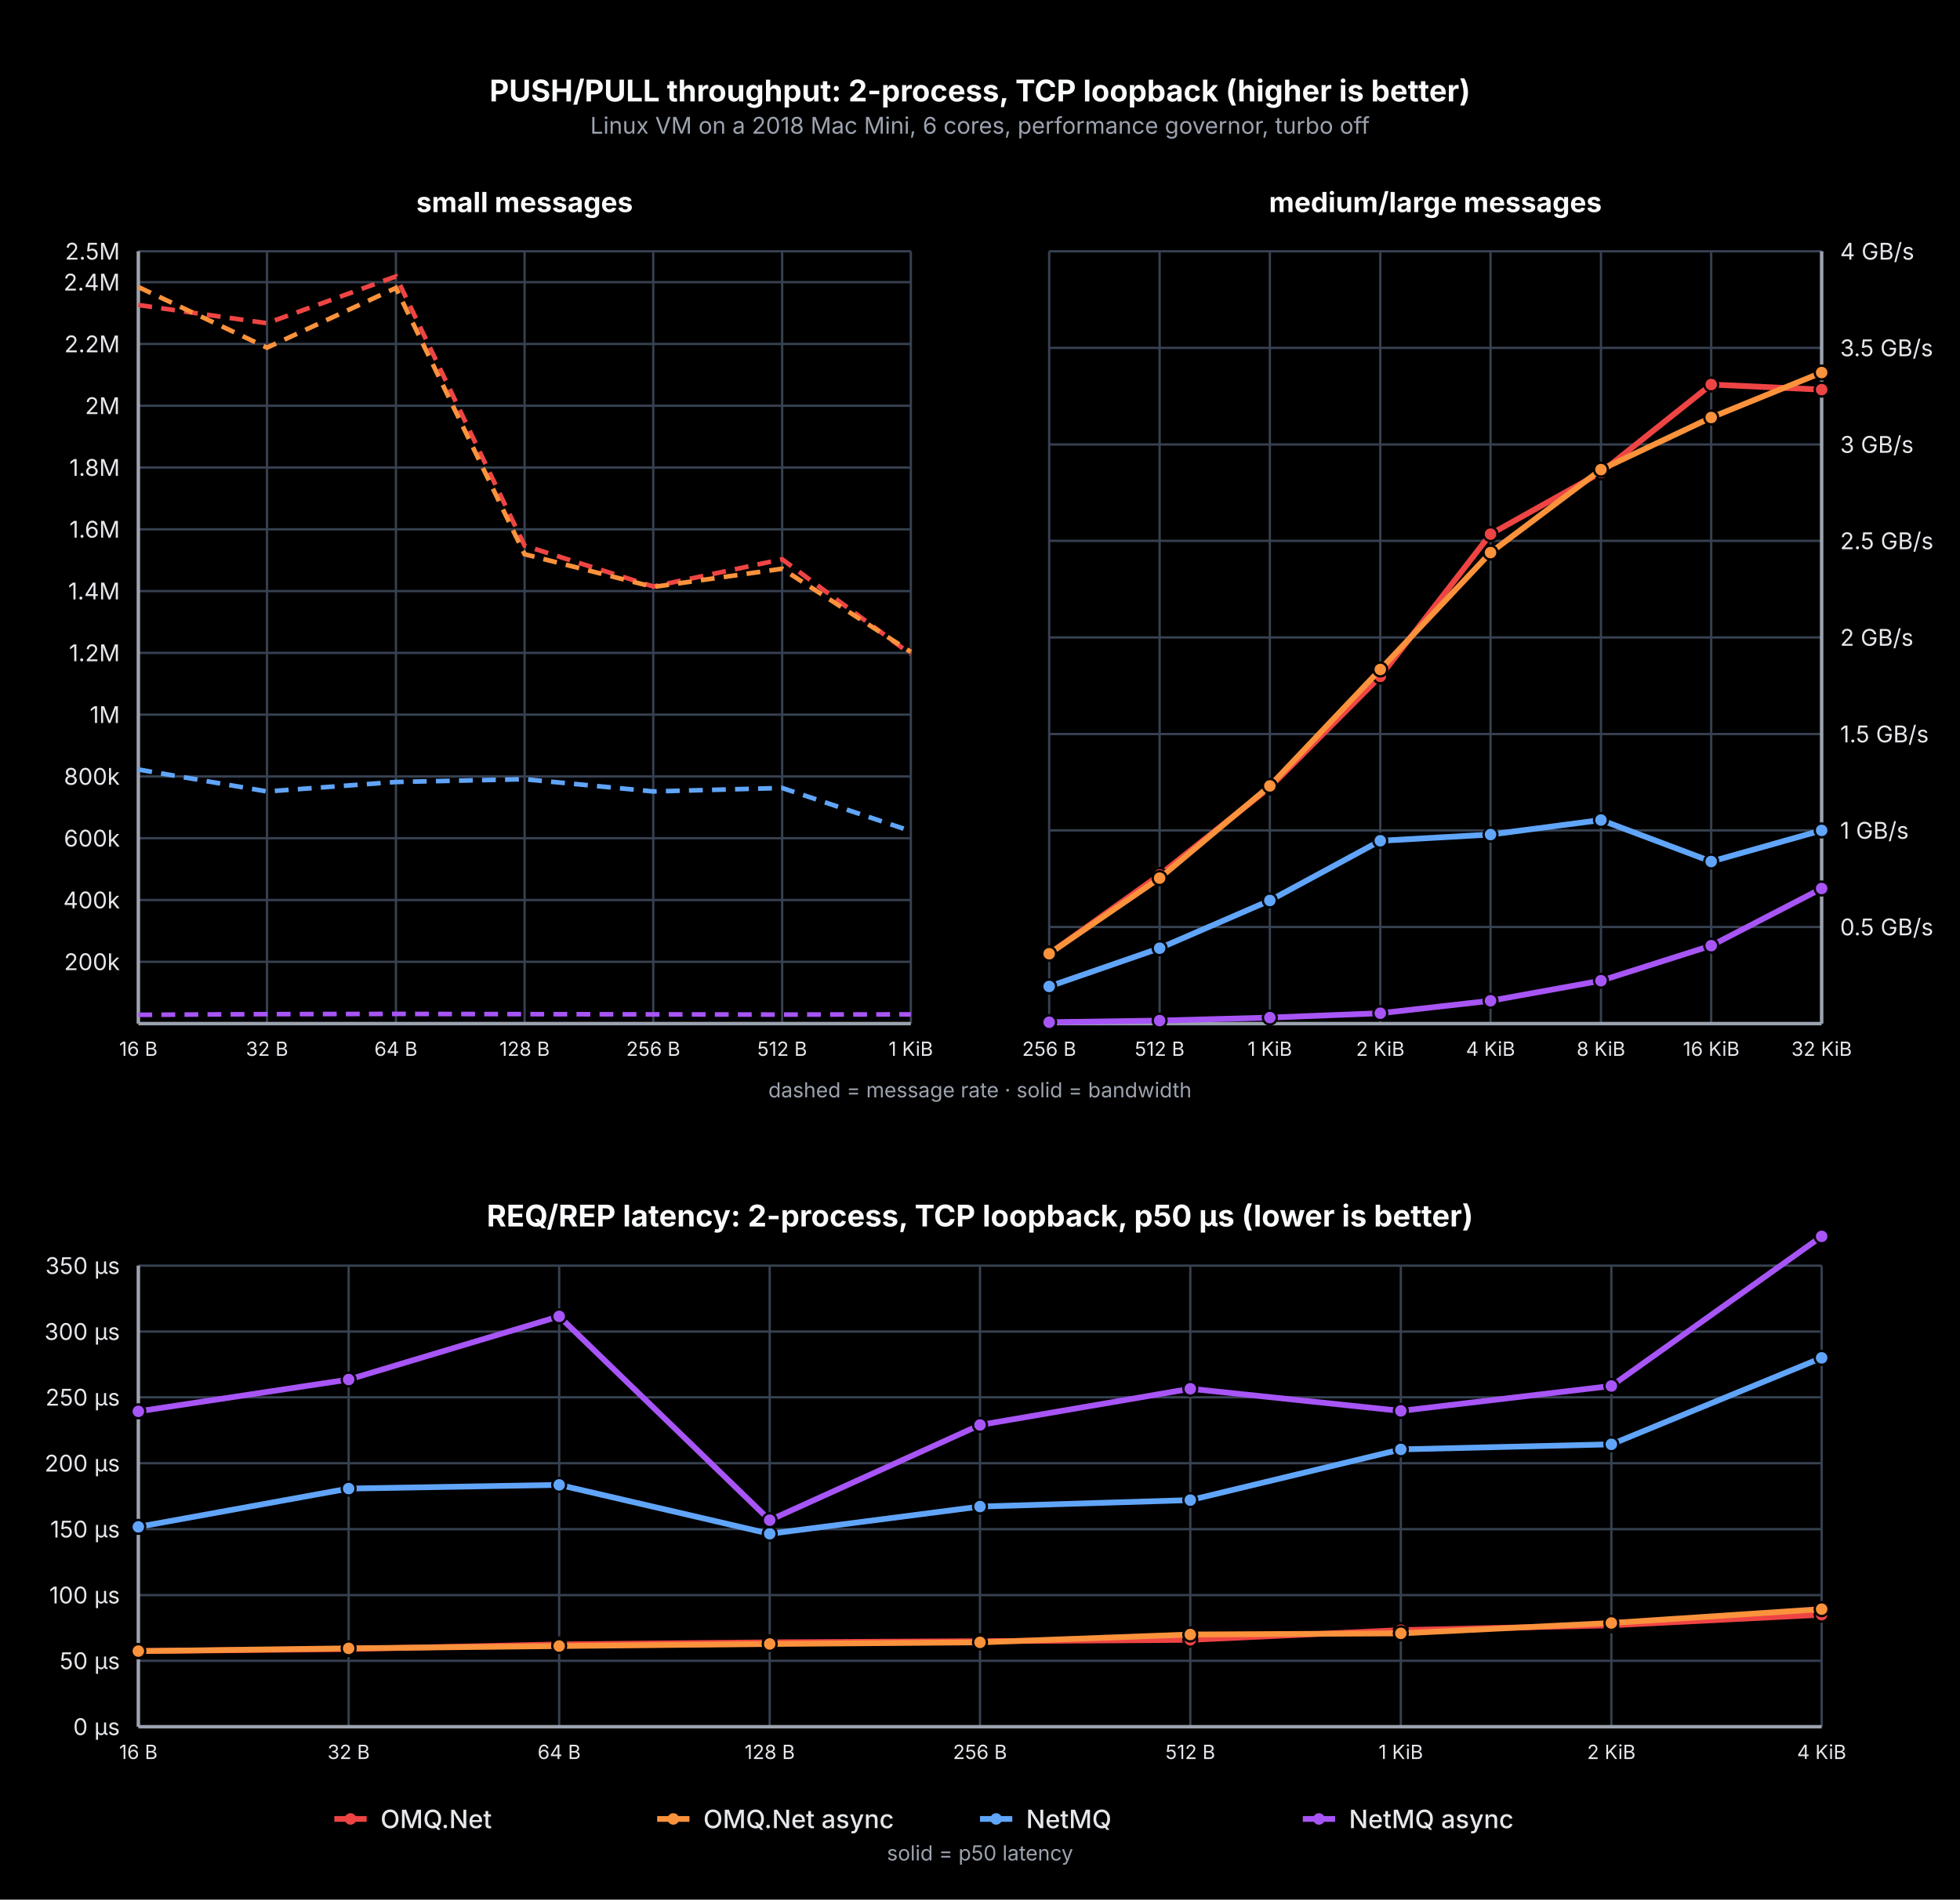
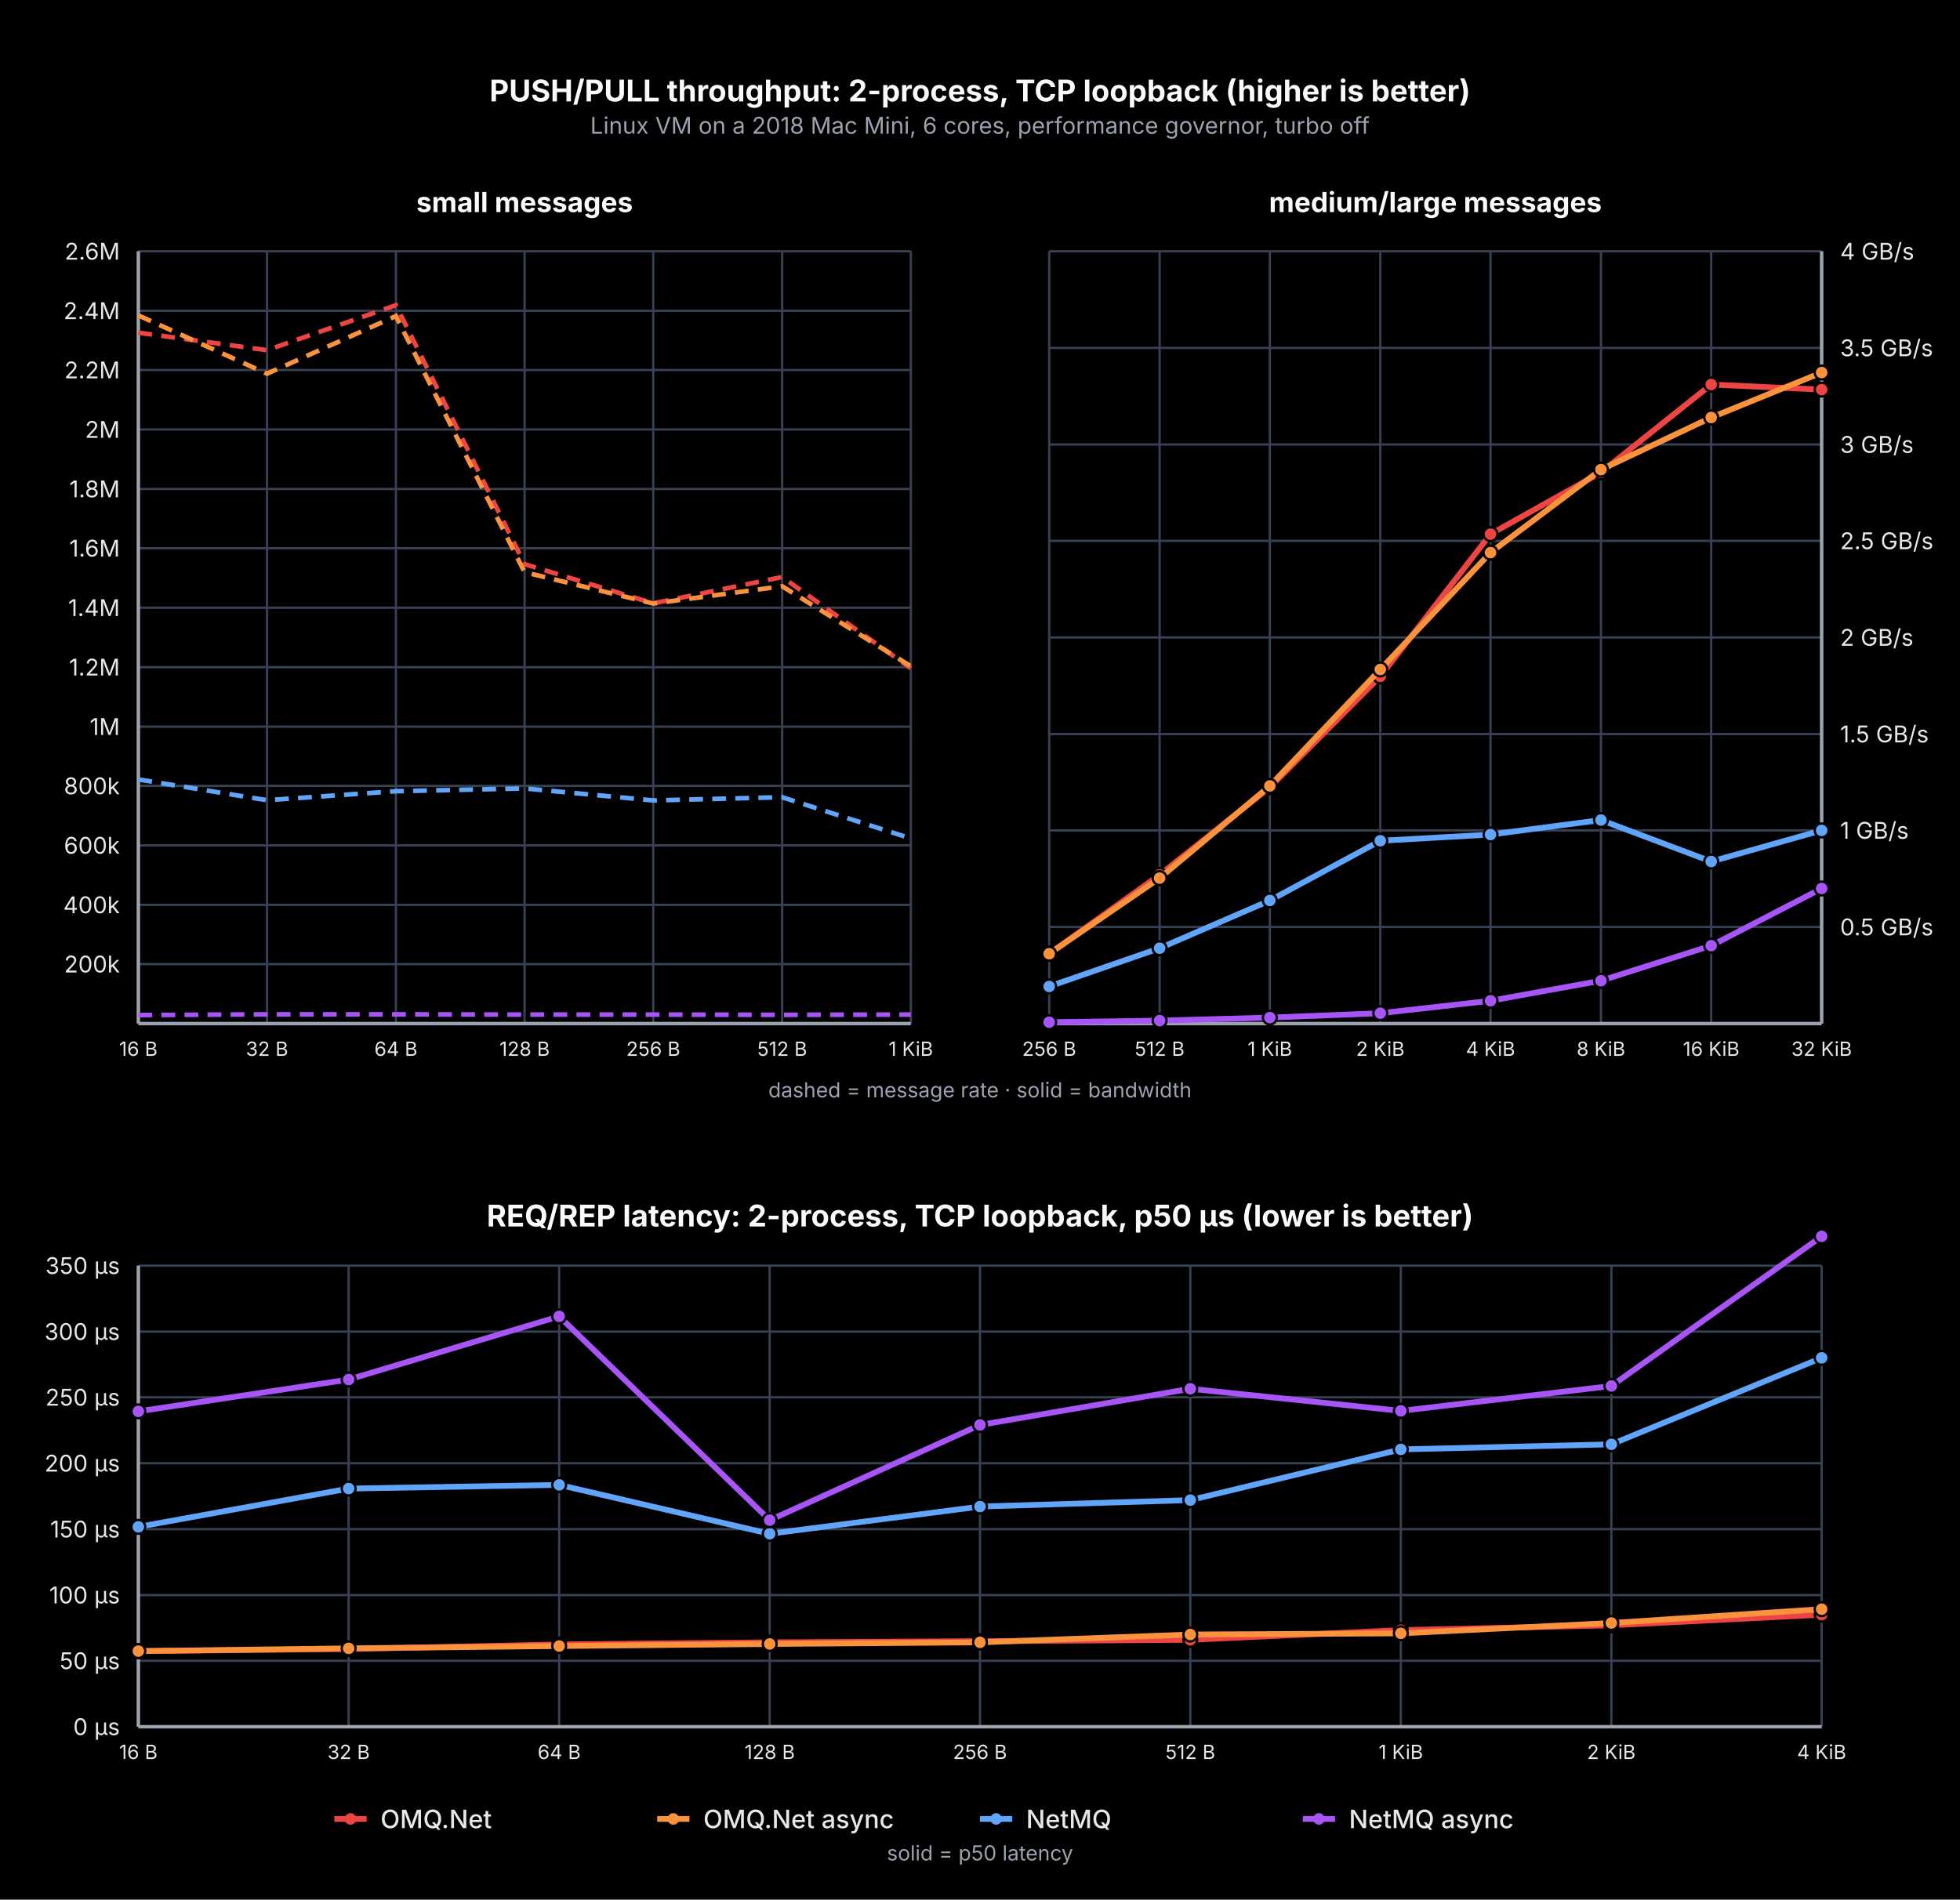
<svg xmlns="http://www.w3.org/2000/svg" viewBox="0 0 850 824" font-family="system-ui, -apple-system, sans-serif">
  <rect width="850" height="824" fill="#000000" />
  <text x="425.0" y="44" text-anchor="middle" fill="#f9fafb" font-size="13" font-weight="700">PUSH/PULL throughput: 2-process, TCP loopback (higher is better)</text>
  <text x="425.0" y="58" text-anchor="middle" fill="#9ca3af" font-size="10">Linux VM on a 2018 Mac Mini, 6 cores, performance governor, turbo off</text>
-   <line x1="60" y1="417.2" x2="395" y2="417.2" stroke="#374151" stroke-width="1" />
-   <text x="52" y="417.2" text-anchor="end" dominant-baseline="middle" fill="#e5e7eb" font-size="10">200k</text>
-   <line x1="60" y1="390.4" x2="395" y2="390.4" stroke="#374151" stroke-width="1" />
-   <text x="52" y="390.4" text-anchor="end" dominant-baseline="middle" fill="#e5e7eb" font-size="10">400k</text>
-   <line x1="60" y1="363.6" x2="395" y2="363.6" stroke="#374151" stroke-width="1" />
-   <text x="52" y="363.6" text-anchor="end" dominant-baseline="middle" fill="#e5e7eb" font-size="10">600k</text>
-   <line x1="60" y1="336.8" x2="395" y2="336.8" stroke="#374151" stroke-width="1" />
-   <text x="52" y="336.8" text-anchor="end" dominant-baseline="middle" fill="#e5e7eb" font-size="10">800k</text>
-   <line x1="60" y1="310.0" x2="395" y2="310.0" stroke="#374151" stroke-width="1" />
-   <text x="52" y="310.0" text-anchor="end" dominant-baseline="middle" fill="#e5e7eb" font-size="10">1M</text>
-   <line x1="60" y1="283.2" x2="395" y2="283.2" stroke="#374151" stroke-width="1" />
-   <text x="52" y="283.2" text-anchor="end" dominant-baseline="middle" fill="#e5e7eb" font-size="10">1.2M</text>
-   <line x1="60" y1="256.4" x2="395" y2="256.4" stroke="#374151" stroke-width="1" />
-   <text x="52" y="256.4" text-anchor="end" dominant-baseline="middle" fill="#e5e7eb" font-size="10">1.4M</text>
-   <line x1="60" y1="229.6" x2="395" y2="229.6" stroke="#374151" stroke-width="1" />
-   <text x="52" y="229.6" text-anchor="end" dominant-baseline="middle" fill="#e5e7eb" font-size="10">1.6M</text>
-   <line x1="60" y1="202.8" x2="395" y2="202.8" stroke="#374151" stroke-width="1" />
-   <text x="52" y="202.8" text-anchor="end" dominant-baseline="middle" fill="#e5e7eb" font-size="10">1.8M</text>
-   <line x1="60" y1="176.0" x2="395" y2="176.0" stroke="#374151" stroke-width="1" />
-   <text x="52" y="176.0" text-anchor="end" dominant-baseline="middle" fill="#e5e7eb" font-size="10">2M</text>
-   <line x1="60" y1="149.2" x2="395" y2="149.2" stroke="#374151" stroke-width="1" />
-   <text x="52" y="149.2" text-anchor="end" dominant-baseline="middle" fill="#e5e7eb" font-size="10">2.2M</text>
-   <line x1="60" y1="122.4" x2="395" y2="122.4" stroke="#374151" stroke-width="1" />
-   <text x="52" y="122.4" text-anchor="end" dominant-baseline="middle" fill="#e5e7eb" font-size="10">2.4M</text>
+   <line x1="60" y1="418.2" x2="395" y2="418.2" stroke="#374151" stroke-width="1" />
+   <text x="52" y="418.2" text-anchor="end" dominant-baseline="middle" fill="#e5e7eb" font-size="10">200k</text>
+   <line x1="60" y1="392.5" x2="395" y2="392.5" stroke="#374151" stroke-width="1" />
+   <text x="52" y="392.5" text-anchor="end" dominant-baseline="middle" fill="#e5e7eb" font-size="10">400k</text>
+   <line x1="60" y1="366.7" x2="395" y2="366.7" stroke="#374151" stroke-width="1" />
+   <text x="52" y="366.7" text-anchor="end" dominant-baseline="middle" fill="#e5e7eb" font-size="10">600k</text>
+   <line x1="60" y1="340.9" x2="395" y2="340.9" stroke="#374151" stroke-width="1" />
+   <text x="52" y="340.9" text-anchor="end" dominant-baseline="middle" fill="#e5e7eb" font-size="10">800k</text>
+   <line x1="60" y1="315.2" x2="395" y2="315.2" stroke="#374151" stroke-width="1" />
+   <text x="52" y="315.2" text-anchor="end" dominant-baseline="middle" fill="#e5e7eb" font-size="10">1M</text>
+   <line x1="60" y1="289.4" x2="395" y2="289.4" stroke="#374151" stroke-width="1" />
+   <text x="52" y="289.4" text-anchor="end" dominant-baseline="middle" fill="#e5e7eb" font-size="10">1.2M</text>
+   <line x1="60" y1="263.6" x2="395" y2="263.6" stroke="#374151" stroke-width="1" />
+   <text x="52" y="263.6" text-anchor="end" dominant-baseline="middle" fill="#e5e7eb" font-size="10">1.4M</text>
+   <line x1="60" y1="237.8" x2="395" y2="237.8" stroke="#374151" stroke-width="1" />
+   <text x="52" y="237.8" text-anchor="end" dominant-baseline="middle" fill="#e5e7eb" font-size="10">1.6M</text>
+   <line x1="60" y1="212.1" x2="395" y2="212.1" stroke="#374151" stroke-width="1" />
+   <text x="52" y="212.1" text-anchor="end" dominant-baseline="middle" fill="#e5e7eb" font-size="10">1.8M</text>
+   <line x1="60" y1="186.3" x2="395" y2="186.3" stroke="#374151" stroke-width="1" />
+   <text x="52" y="186.3" text-anchor="end" dominant-baseline="middle" fill="#e5e7eb" font-size="10">2M</text>
+   <line x1="60" y1="160.5" x2="395" y2="160.5" stroke="#374151" stroke-width="1" />
+   <text x="52" y="160.5" text-anchor="end" dominant-baseline="middle" fill="#e5e7eb" font-size="10">2.2M</text>
+   <line x1="60" y1="134.8" x2="395" y2="134.8" stroke="#374151" stroke-width="1" />
+   <text x="52" y="134.8" text-anchor="end" dominant-baseline="middle" fill="#e5e7eb" font-size="10">2.4M</text>
  <line x1="60" y1="109.0" x2="395" y2="109.0" stroke="#374151" stroke-width="1" />
-   <text x="52" y="109.0" text-anchor="end" dominant-baseline="middle" fill="#e5e7eb" font-size="10">2.5M</text>
+   <text x="52" y="109.0" text-anchor="end" dominant-baseline="middle" fill="#e5e7eb" font-size="10">2.6M</text>
  <line x1="60.0" y1="109" x2="60.0" y2="444" stroke="#374151" stroke-width="1" />
  <line x1="115.8" y1="109" x2="115.8" y2="444" stroke="#374151" stroke-width="1" />
  <line x1="171.7" y1="109" x2="171.7" y2="444" stroke="#374151" stroke-width="1" />
  <line x1="227.5" y1="109" x2="227.5" y2="444" stroke="#374151" stroke-width="1" />
  <line x1="283.3" y1="109" x2="283.3" y2="444" stroke="#374151" stroke-width="1" />
  <line x1="339.2" y1="109" x2="339.2" y2="444" stroke="#374151" stroke-width="1" />
  <line x1="395.0" y1="109" x2="395.0" y2="444" stroke="#374151" stroke-width="1" />
  <line x1="60" y1="109" x2="60" y2="444" stroke="#9ca3af" stroke-width="1.5" />
  <line x1="60" y1="444" x2="395" y2="444" stroke="#9ca3af" stroke-width="1.5" />
  <line x1="455" y1="402.1" x2="790" y2="402.1" stroke="#374151" stroke-width="1" />
  <text x="798" y="402.1" text-anchor="start" dominant-baseline="middle" fill="#e5e7eb" font-size="10">0.5 GB/s</text>
  <line x1="455" y1="360.2" x2="790" y2="360.2" stroke="#374151" stroke-width="1" />
  <text x="798" y="360.2" text-anchor="start" dominant-baseline="middle" fill="#e5e7eb" font-size="10">1 GB/s</text>
  <line x1="455" y1="318.4" x2="790" y2="318.4" stroke="#374151" stroke-width="1" />
  <text x="798" y="318.4" text-anchor="start" dominant-baseline="middle" fill="#e5e7eb" font-size="10">1.5 GB/s</text>
  <line x1="455" y1="276.5" x2="790" y2="276.5" stroke="#374151" stroke-width="1" />
  <text x="798" y="276.5" text-anchor="start" dominant-baseline="middle" fill="#e5e7eb" font-size="10">2 GB/s</text>
  <line x1="455" y1="234.6" x2="790" y2="234.6" stroke="#374151" stroke-width="1" />
  <text x="798" y="234.6" text-anchor="start" dominant-baseline="middle" fill="#e5e7eb" font-size="10">2.5 GB/s</text>
  <line x1="455" y1="192.8" x2="790" y2="192.8" stroke="#374151" stroke-width="1" />
  <text x="798" y="192.8" text-anchor="start" dominant-baseline="middle" fill="#e5e7eb" font-size="10">3 GB/s</text>
  <line x1="455" y1="150.9" x2="790" y2="150.9" stroke="#374151" stroke-width="1" />
  <text x="798" y="150.9" text-anchor="start" dominant-baseline="middle" fill="#e5e7eb" font-size="10">3.5 GB/s</text>
  <line x1="455" y1="109.0" x2="790" y2="109.0" stroke="#374151" stroke-width="1" />
  <text x="798" y="109.0" text-anchor="start" dominant-baseline="middle" fill="#e5e7eb" font-size="10">4 GB/s</text>
  <line x1="455.0" y1="109" x2="455.0" y2="444" stroke="#374151" stroke-width="1" />
  <line x1="502.9" y1="109" x2="502.9" y2="444" stroke="#374151" stroke-width="1" />
  <line x1="550.7" y1="109" x2="550.7" y2="444" stroke="#374151" stroke-width="1" />
  <line x1="598.6" y1="109" x2="598.6" y2="444" stroke="#374151" stroke-width="1" />
  <line x1="646.4" y1="109" x2="646.4" y2="444" stroke="#374151" stroke-width="1" />
  <line x1="694.3" y1="109" x2="694.3" y2="444" stroke="#374151" stroke-width="1" />
  <line x1="742.1" y1="109" x2="742.1" y2="444" stroke="#374151" stroke-width="1" />
  <line x1="790.0" y1="109" x2="790.0" y2="444" stroke="#374151" stroke-width="1" />
  <line x1="790" y1="109" x2="790" y2="444" stroke="#9ca3af" stroke-width="1.5" />
  <line x1="455" y1="444" x2="790" y2="444" stroke="#9ca3af" stroke-width="1.5" />
  <text x="227.5" y="92" text-anchor="middle" fill="#f9fafb" font-size="12" font-weight="700">small messages</text>
  <text x="622.5" y="92" text-anchor="middle" fill="#f9fafb" font-size="12" font-weight="700">medium/large messages</text>
-   <polyline points="60.0,132.3 115.8,140.2 171.7,119.9 227.5,236.7 283.3,254.4 339.2,242.6 395.0,283.8" fill="none" stroke="#ef4444" stroke-width="2" stroke-dasharray="6,4" />
-   <polyline points="60.0,124.5 115.8,150.8 171.7,124.9 227.5,240.4 283.3,254.6 339.2,246.7 395.0,282.8" fill="none" stroke="#fb923c" stroke-width="2" stroke-dasharray="6,4" />
-   <polyline points="60.0,333.8 115.8,343.3 171.7,339.2 227.5,338.0 283.3,343.3 339.2,341.8 395.0,360.5" fill="none" stroke="#60a5fa" stroke-width="2" stroke-dasharray="6,4" />
-   <polyline points="60.0,440.2 115.8,439.9 171.7,439.8 227.5,439.9 283.3,440.0 339.2,440.1 395.0,440.0" fill="none" stroke="#a855f7" stroke-width="2" stroke-dasharray="6,4" />
+   <polyline points="60.0,144.3 115.8,151.9 171.7,132.4 227.5,244.7 283.3,261.7 339.2,250.3 395.0,289.9" fill="none" stroke="#ef4444" stroke-width="2" stroke-dasharray="6,4" />
+   <polyline points="60.0,136.8 115.8,162.1 171.7,137.1 227.5,248.2 283.3,261.8 339.2,254.3 395.0,289.0" fill="none" stroke="#fb923c" stroke-width="2" stroke-dasharray="6,4" />
+   <polyline points="60.0,338.1 115.8,347.1 171.7,343.2 227.5,342.0 283.3,347.2 339.2,345.8 395.0,363.7" fill="none" stroke="#60a5fa" stroke-width="2" stroke-dasharray="6,4" />
+   <polyline points="60.0,440.3 115.8,440.0 171.7,440.0 227.5,440.1 283.3,440.1 339.2,440.2 395.0,440.1" fill="none" stroke="#a855f7" stroke-width="2" stroke-dasharray="6,4" />
  <polyline points="455.0,413.7 502.9,379.5 550.7,341.5 598.6,293.4 646.4,231.7 694.3,204.9 742.1,166.8 790.0,169.0" fill="none" stroke="#ef4444" stroke-width="2.5" stroke-linecap="round" stroke-linejoin="round" />
  <circle cx="455.0" cy="413.7" r="3" fill="#ef4444" stroke="#000000" stroke-width="1" />
  <circle cx="502.9" cy="379.5" r="3" fill="#ef4444" stroke="#000000" stroke-width="1" />
  <circle cx="550.7" cy="341.5" r="3" fill="#ef4444" stroke="#000000" stroke-width="1" />
  <circle cx="598.6" cy="293.4" r="3" fill="#ef4444" stroke="#000000" stroke-width="1" />
  <circle cx="646.4" cy="231.7" r="3" fill="#ef4444" stroke="#000000" stroke-width="1" />
  <circle cx="694.3" cy="204.9" r="3" fill="#ef4444" stroke="#000000" stroke-width="1" />
  <circle cx="742.1" cy="166.8" r="3" fill="#ef4444" stroke="#000000" stroke-width="1" />
  <circle cx="790.0" cy="169.0" r="3" fill="#ef4444" stroke="#000000" stroke-width="1" />
  <polyline points="455.0,413.7 502.9,380.9 550.7,340.9 598.6,290.4 646.4,239.7 694.3,203.7 742.1,181.1 790.0,161.6" fill="none" stroke="#fb923c" stroke-width="2.5" stroke-linecap="round" stroke-linejoin="round" />
  <circle cx="455.0" cy="413.7" r="3" fill="#fb923c" stroke="#000000" stroke-width="1" />
  <circle cx="502.9" cy="380.9" r="3" fill="#fb923c" stroke="#000000" stroke-width="1" />
  <circle cx="550.7" cy="340.9" r="3" fill="#fb923c" stroke="#000000" stroke-width="1" />
  <circle cx="598.6" cy="290.4" r="3" fill="#fb923c" stroke="#000000" stroke-width="1" />
  <circle cx="646.4" cy="239.7" r="3" fill="#fb923c" stroke="#000000" stroke-width="1" />
  <circle cx="694.3" cy="203.7" r="3" fill="#fb923c" stroke="#000000" stroke-width="1" />
  <circle cx="742.1" cy="181.1" r="3" fill="#fb923c" stroke="#000000" stroke-width="1" />
  <circle cx="790.0" cy="161.6" r="3" fill="#fb923c" stroke="#000000" stroke-width="1" />
  <polyline points="455.0,427.9 502.9,411.3 550.7,390.6 598.6,364.7 646.4,362.0 694.3,355.7 742.1,373.7 790.0,360.2" fill="none" stroke="#60a5fa" stroke-width="2.5" stroke-linecap="round" stroke-linejoin="round" />
  <circle cx="455.0" cy="427.9" r="3" fill="#60a5fa" stroke="#000000" stroke-width="1" />
  <circle cx="502.9" cy="411.3" r="3" fill="#60a5fa" stroke="#000000" stroke-width="1" />
  <circle cx="550.7" cy="390.6" r="3" fill="#60a5fa" stroke="#000000" stroke-width="1" />
  <circle cx="598.6" cy="364.7" r="3" fill="#60a5fa" stroke="#000000" stroke-width="1" />
  <circle cx="646.4" cy="362.0" r="3" fill="#60a5fa" stroke="#000000" stroke-width="1" />
  <circle cx="694.3" cy="355.7" r="3" fill="#60a5fa" stroke="#000000" stroke-width="1" />
  <circle cx="742.1" cy="373.7" r="3" fill="#60a5fa" stroke="#000000" stroke-width="1" />
  <circle cx="790.0" cy="360.2" r="3" fill="#60a5fa" stroke="#000000" stroke-width="1" />
  <polyline points="455.0,443.4 502.9,442.7 550.7,441.4 598.6,439.5 646.4,434.1 694.3,425.4 742.1,410.2 790.0,385.4" fill="none" stroke="#a855f7" stroke-width="2.5" stroke-linecap="round" stroke-linejoin="round" />
  <circle cx="455.0" cy="443.4" r="3" fill="#a855f7" stroke="#000000" stroke-width="1" />
  <circle cx="502.9" cy="442.7" r="3" fill="#a855f7" stroke="#000000" stroke-width="1" />
  <circle cx="550.7" cy="441.4" r="3" fill="#a855f7" stroke="#000000" stroke-width="1" />
  <circle cx="598.6" cy="439.5" r="3" fill="#a855f7" stroke="#000000" stroke-width="1" />
  <circle cx="646.4" cy="434.1" r="3" fill="#a855f7" stroke="#000000" stroke-width="1" />
  <circle cx="694.3" cy="425.4" r="3" fill="#a855f7" stroke="#000000" stroke-width="1" />
  <circle cx="742.1" cy="410.2" r="3" fill="#a855f7" stroke="#000000" stroke-width="1" />
  <circle cx="790.0" cy="385.4" r="3" fill="#a855f7" stroke="#000000" stroke-width="1" />
  <text x="60.0" y="458" text-anchor="middle" fill="#e5e7eb" font-size="8.5">16 B</text>
  <text x="115.8" y="458" text-anchor="middle" fill="#e5e7eb" font-size="8.5">32 B</text>
  <text x="171.7" y="458" text-anchor="middle" fill="#e5e7eb" font-size="8.5">64 B</text>
  <text x="227.5" y="458" text-anchor="middle" fill="#e5e7eb" font-size="8.5">128 B</text>
  <text x="283.3" y="458" text-anchor="middle" fill="#e5e7eb" font-size="8.5">256 B</text>
  <text x="339.2" y="458" text-anchor="middle" fill="#e5e7eb" font-size="8.5">512 B</text>
  <text x="395.0" y="458" text-anchor="middle" fill="#e5e7eb" font-size="8.5">1 KiB</text>
  <text x="455.0" y="458" text-anchor="middle" fill="#e5e7eb" font-size="8.5">256 B</text>
  <text x="502.9" y="458" text-anchor="middle" fill="#e5e7eb" font-size="8.5">512 B</text>
  <text x="550.7" y="458" text-anchor="middle" fill="#e5e7eb" font-size="8.5">1 KiB</text>
  <text x="598.6" y="458" text-anchor="middle" fill="#e5e7eb" font-size="8.5">2 KiB</text>
  <text x="646.4" y="458" text-anchor="middle" fill="#e5e7eb" font-size="8.5">4 KiB</text>
  <text x="694.3" y="458" text-anchor="middle" fill="#e5e7eb" font-size="8.5">8 KiB</text>
  <text x="742.1" y="458" text-anchor="middle" fill="#e5e7eb" font-size="8.5">16 KiB</text>
  <text x="790.0" y="458" text-anchor="middle" fill="#e5e7eb" font-size="8.5">32 KiB</text>
  <text x="425.0" y="476" text-anchor="middle" fill="#9ca3af" font-size="9">dashed = message rate · solid = bandwidth</text>
-   <text x="425.0" y="532" text-anchor="middle" fill="#f9fafb" font-size="13" font-weight="700">REQ/REP latency: 2-process, TCP loopback, p50 µs (lower is better)</text>
+   <text x="425.0" y="532" text-anchor="middle" fill="#f9fafb" font-size="13" font-weight="700">REQ/REP latency: 2-process, TCP loopback, p50 μs (lower is better)</text>
  <line x1="60" y1="749.0" x2="790" y2="749.0" stroke="#374151" stroke-width="1" />
-   <text x="52" y="749.0" text-anchor="end" dominant-baseline="middle" fill="#e5e7eb" font-size="10">0 µs</text>
+   <text x="52" y="749.0" text-anchor="end" dominant-baseline="middle" fill="#e5e7eb" font-size="10">0 μs</text>
  <line x1="60" y1="720.4" x2="790" y2="720.4" stroke="#374151" stroke-width="1" />
-   <text x="52" y="720.4" text-anchor="end" dominant-baseline="middle" fill="#e5e7eb" font-size="10">50 µs</text>
+   <text x="52" y="720.4" text-anchor="end" dominant-baseline="middle" fill="#e5e7eb" font-size="10">50 μs</text>
  <line x1="60" y1="691.9" x2="790" y2="691.9" stroke="#374151" stroke-width="1" />
-   <text x="52" y="691.9" text-anchor="end" dominant-baseline="middle" fill="#e5e7eb" font-size="10">100 µs</text>
+   <text x="52" y="691.9" text-anchor="end" dominant-baseline="middle" fill="#e5e7eb" font-size="10">100 μs</text>
  <line x1="60" y1="663.3" x2="790" y2="663.3" stroke="#374151" stroke-width="1" />
-   <text x="52" y="663.3" text-anchor="end" dominant-baseline="middle" fill="#e5e7eb" font-size="10">150 µs</text>
+   <text x="52" y="663.3" text-anchor="end" dominant-baseline="middle" fill="#e5e7eb" font-size="10">150 μs</text>
  <line x1="60" y1="634.7" x2="790" y2="634.7" stroke="#374151" stroke-width="1" />
-   <text x="52" y="634.7" text-anchor="end" dominant-baseline="middle" fill="#e5e7eb" font-size="10">200 µs</text>
+   <text x="52" y="634.7" text-anchor="end" dominant-baseline="middle" fill="#e5e7eb" font-size="10">200 μs</text>
  <line x1="60" y1="606.1" x2="790" y2="606.1" stroke="#374151" stroke-width="1" />
-   <text x="52" y="606.1" text-anchor="end" dominant-baseline="middle" fill="#e5e7eb" font-size="10">250 µs</text>
+   <text x="52" y="606.1" text-anchor="end" dominant-baseline="middle" fill="#e5e7eb" font-size="10">250 μs</text>
  <line x1="60" y1="577.6" x2="790" y2="577.6" stroke="#374151" stroke-width="1" />
-   <text x="52" y="577.6" text-anchor="end" dominant-baseline="middle" fill="#e5e7eb" font-size="10">300 µs</text>
+   <text x="52" y="577.6" text-anchor="end" dominant-baseline="middle" fill="#e5e7eb" font-size="10">300 μs</text>
  <line x1="60" y1="549.0" x2="790" y2="549.0" stroke="#374151" stroke-width="1" />
-   <text x="52" y="549.0" text-anchor="end" dominant-baseline="middle" fill="#e5e7eb" font-size="10">350 µs</text>
+   <text x="52" y="549.0" text-anchor="end" dominant-baseline="middle" fill="#e5e7eb" font-size="10">350 μs</text>
  <line x1="60.0" y1="549" x2="60.0" y2="749" stroke="#374151" stroke-width="1" />
  <line x1="151.2" y1="549" x2="151.2" y2="749" stroke="#374151" stroke-width="1" />
  <line x1="242.5" y1="549" x2="242.5" y2="749" stroke="#374151" stroke-width="1" />
  <line x1="333.8" y1="549" x2="333.8" y2="749" stroke="#374151" stroke-width="1" />
  <line x1="425.0" y1="549" x2="425.0" y2="749" stroke="#374151" stroke-width="1" />
  <line x1="516.2" y1="549" x2="516.2" y2="749" stroke="#374151" stroke-width="1" />
  <line x1="607.5" y1="549" x2="607.5" y2="749" stroke="#374151" stroke-width="1" />
  <line x1="698.8" y1="549" x2="698.8" y2="749" stroke="#374151" stroke-width="1" />
  <line x1="790.0" y1="549" x2="790.0" y2="749" stroke="#374151" stroke-width="1" />
  <line x1="60" y1="549" x2="60" y2="749" stroke="#9ca3af" stroke-width="1.5" />
  <line x1="60" y1="749" x2="790" y2="749" stroke="#9ca3af" stroke-width="1.5" />
  <polyline points="60.0,716.2 151.2,715.3 242.5,713.3 333.8,712.4 425.0,711.9 516.2,711.3 607.5,707.1 698.8,705.0 790.0,700.4" fill="none" stroke="#ef4444" stroke-width="2.5" stroke-linecap="round" stroke-linejoin="round" />
  <circle cx="60.0" cy="716.2" r="3" fill="#ef4444" stroke="#000000" stroke-width="1" />
  <circle cx="151.2" cy="715.3" r="3" fill="#ef4444" stroke="#000000" stroke-width="1" />
  <circle cx="242.5" cy="713.3" r="3" fill="#ef4444" stroke="#000000" stroke-width="1" />
  <circle cx="333.8" cy="712.4" r="3" fill="#ef4444" stroke="#000000" stroke-width="1" />
  <circle cx="425.0" cy="711.9" r="3" fill="#ef4444" stroke="#000000" stroke-width="1" />
  <circle cx="516.2" cy="711.3" r="3" fill="#ef4444" stroke="#000000" stroke-width="1" />
  <circle cx="607.5" cy="707.1" r="3" fill="#ef4444" stroke="#000000" stroke-width="1" />
  <circle cx="698.8" cy="705.0" r="3" fill="#ef4444" stroke="#000000" stroke-width="1" />
  <circle cx="790.0" cy="700.4" r="3" fill="#ef4444" stroke="#000000" stroke-width="1" />
  <polyline points="60.0,716.2 151.2,715.0 242.5,714.0 333.8,713.1 425.0,712.4 516.2,709.0 607.5,708.5 698.8,704.0 790.0,698.0" fill="none" stroke="#fb923c" stroke-width="2.5" stroke-linecap="round" stroke-linejoin="round" />
  <circle cx="60.0" cy="716.2" r="3" fill="#fb923c" stroke="#000000" stroke-width="1" />
  <circle cx="151.2" cy="715.0" r="3" fill="#fb923c" stroke="#000000" stroke-width="1" />
  <circle cx="242.5" cy="714.0" r="3" fill="#fb923c" stroke="#000000" stroke-width="1" />
  <circle cx="333.8" cy="713.1" r="3" fill="#fb923c" stroke="#000000" stroke-width="1" />
  <circle cx="425.0" cy="712.4" r="3" fill="#fb923c" stroke="#000000" stroke-width="1" />
  <circle cx="516.2" cy="709.0" r="3" fill="#fb923c" stroke="#000000" stroke-width="1" />
  <circle cx="607.5" cy="708.5" r="3" fill="#fb923c" stroke="#000000" stroke-width="1" />
  <circle cx="698.8" cy="704.0" r="3" fill="#fb923c" stroke="#000000" stroke-width="1" />
  <circle cx="790.0" cy="698.0" r="3" fill="#fb923c" stroke="#000000" stroke-width="1" />
  <polyline points="60.0,662.3 151.2,645.7 242.5,644.1 333.8,665.3 425.0,653.5 516.2,650.7 607.5,628.7 698.8,626.5 790.0,589.0" fill="none" stroke="#60a5fa" stroke-width="2.5" stroke-linecap="round" stroke-linejoin="round" />
  <circle cx="60.0" cy="662.3" r="3" fill="#60a5fa" stroke="#000000" stroke-width="1" />
  <circle cx="151.2" cy="645.7" r="3" fill="#60a5fa" stroke="#000000" stroke-width="1" />
  <circle cx="242.5" cy="644.1" r="3" fill="#60a5fa" stroke="#000000" stroke-width="1" />
  <circle cx="333.8" cy="665.3" r="3" fill="#60a5fa" stroke="#000000" stroke-width="1" />
  <circle cx="425.0" cy="653.5" r="3" fill="#60a5fa" stroke="#000000" stroke-width="1" />
  <circle cx="516.2" cy="650.7" r="3" fill="#60a5fa" stroke="#000000" stroke-width="1" />
  <circle cx="607.5" cy="628.7" r="3" fill="#60a5fa" stroke="#000000" stroke-width="1" />
  <circle cx="698.8" cy="626.5" r="3" fill="#60a5fa" stroke="#000000" stroke-width="1" />
  <circle cx="790.0" cy="589.0" r="3" fill="#60a5fa" stroke="#000000" stroke-width="1" />
  <polyline points="60.0,612.2 151.2,598.4 242.5,571.0 333.8,659.4 425.0,618.1 516.2,602.4 607.5,612.0 698.8,601.2 790.0,536.3" fill="none" stroke="#a855f7" stroke-width="2.5" stroke-linecap="round" stroke-linejoin="round" />
  <circle cx="60.0" cy="612.2" r="3" fill="#a855f7" stroke="#000000" stroke-width="1" />
  <circle cx="151.2" cy="598.4" r="3" fill="#a855f7" stroke="#000000" stroke-width="1" />
  <circle cx="242.5" cy="571.0" r="3" fill="#a855f7" stroke="#000000" stroke-width="1" />
  <circle cx="333.8" cy="659.4" r="3" fill="#a855f7" stroke="#000000" stroke-width="1" />
  <circle cx="425.0" cy="618.1" r="3" fill="#a855f7" stroke="#000000" stroke-width="1" />
  <circle cx="516.2" cy="602.4" r="3" fill="#a855f7" stroke="#000000" stroke-width="1" />
  <circle cx="607.5" cy="612.0" r="3" fill="#a855f7" stroke="#000000" stroke-width="1" />
  <circle cx="698.8" cy="601.2" r="3" fill="#a855f7" stroke="#000000" stroke-width="1" />
  <circle cx="790.0" cy="536.3" r="3" fill="#a855f7" stroke="#000000" stroke-width="1" />
  <text x="60.0" y="763" text-anchor="middle" fill="#e5e7eb" font-size="8.5">16 B</text>
  <text x="151.2" y="763" text-anchor="middle" fill="#e5e7eb" font-size="8.5">32 B</text>
  <text x="242.5" y="763" text-anchor="middle" fill="#e5e7eb" font-size="8.5">64 B</text>
  <text x="333.8" y="763" text-anchor="middle" fill="#e5e7eb" font-size="8.5">128 B</text>
  <text x="425.0" y="763" text-anchor="middle" fill="#e5e7eb" font-size="8.5">256 B</text>
  <text x="516.2" y="763" text-anchor="middle" fill="#e5e7eb" font-size="8.5">512 B</text>
  <text x="607.5" y="763" text-anchor="middle" fill="#e5e7eb" font-size="8.5">1 KiB</text>
  <text x="698.8" y="763" text-anchor="middle" fill="#e5e7eb" font-size="8.5">2 KiB</text>
  <text x="790.0" y="763" text-anchor="middle" fill="#e5e7eb" font-size="8.5">4 KiB</text>
  <line x1="145" y1="789" x2="159" y2="789" stroke="#ef4444" stroke-width="2.5" />
  <circle cx="152" cy="789" r="2.5" fill="#ef4444" />
  <text x="165" y="793" fill="#e5e7eb" font-size="11" font-weight="500">OMQ.Net</text>
  <line x1="285" y1="789" x2="299" y2="789" stroke="#fb923c" stroke-width="2.5" />
  <circle cx="292" cy="789" r="2.5" fill="#fb923c" />
  <text x="305" y="793" fill="#e5e7eb" font-size="11" font-weight="500">OMQ.Net async</text>
  <line x1="425" y1="789" x2="439" y2="789" stroke="#60a5fa" stroke-width="2.5" />
  <circle cx="432" cy="789" r="2.5" fill="#60a5fa" />
  <text x="445" y="793" fill="#e5e7eb" font-size="11" font-weight="500">NetMQ</text>
  <line x1="565" y1="789" x2="579" y2="789" stroke="#a855f7" stroke-width="2.5" />
  <circle cx="572" cy="789" r="2.5" fill="#a855f7" />
  <text x="585" y="793" fill="#e5e7eb" font-size="11" font-weight="500">NetMQ async</text>
  <text x="425.0" y="807" text-anchor="middle" fill="#9ca3af" font-size="9">solid = p50 latency</text>
</svg>
